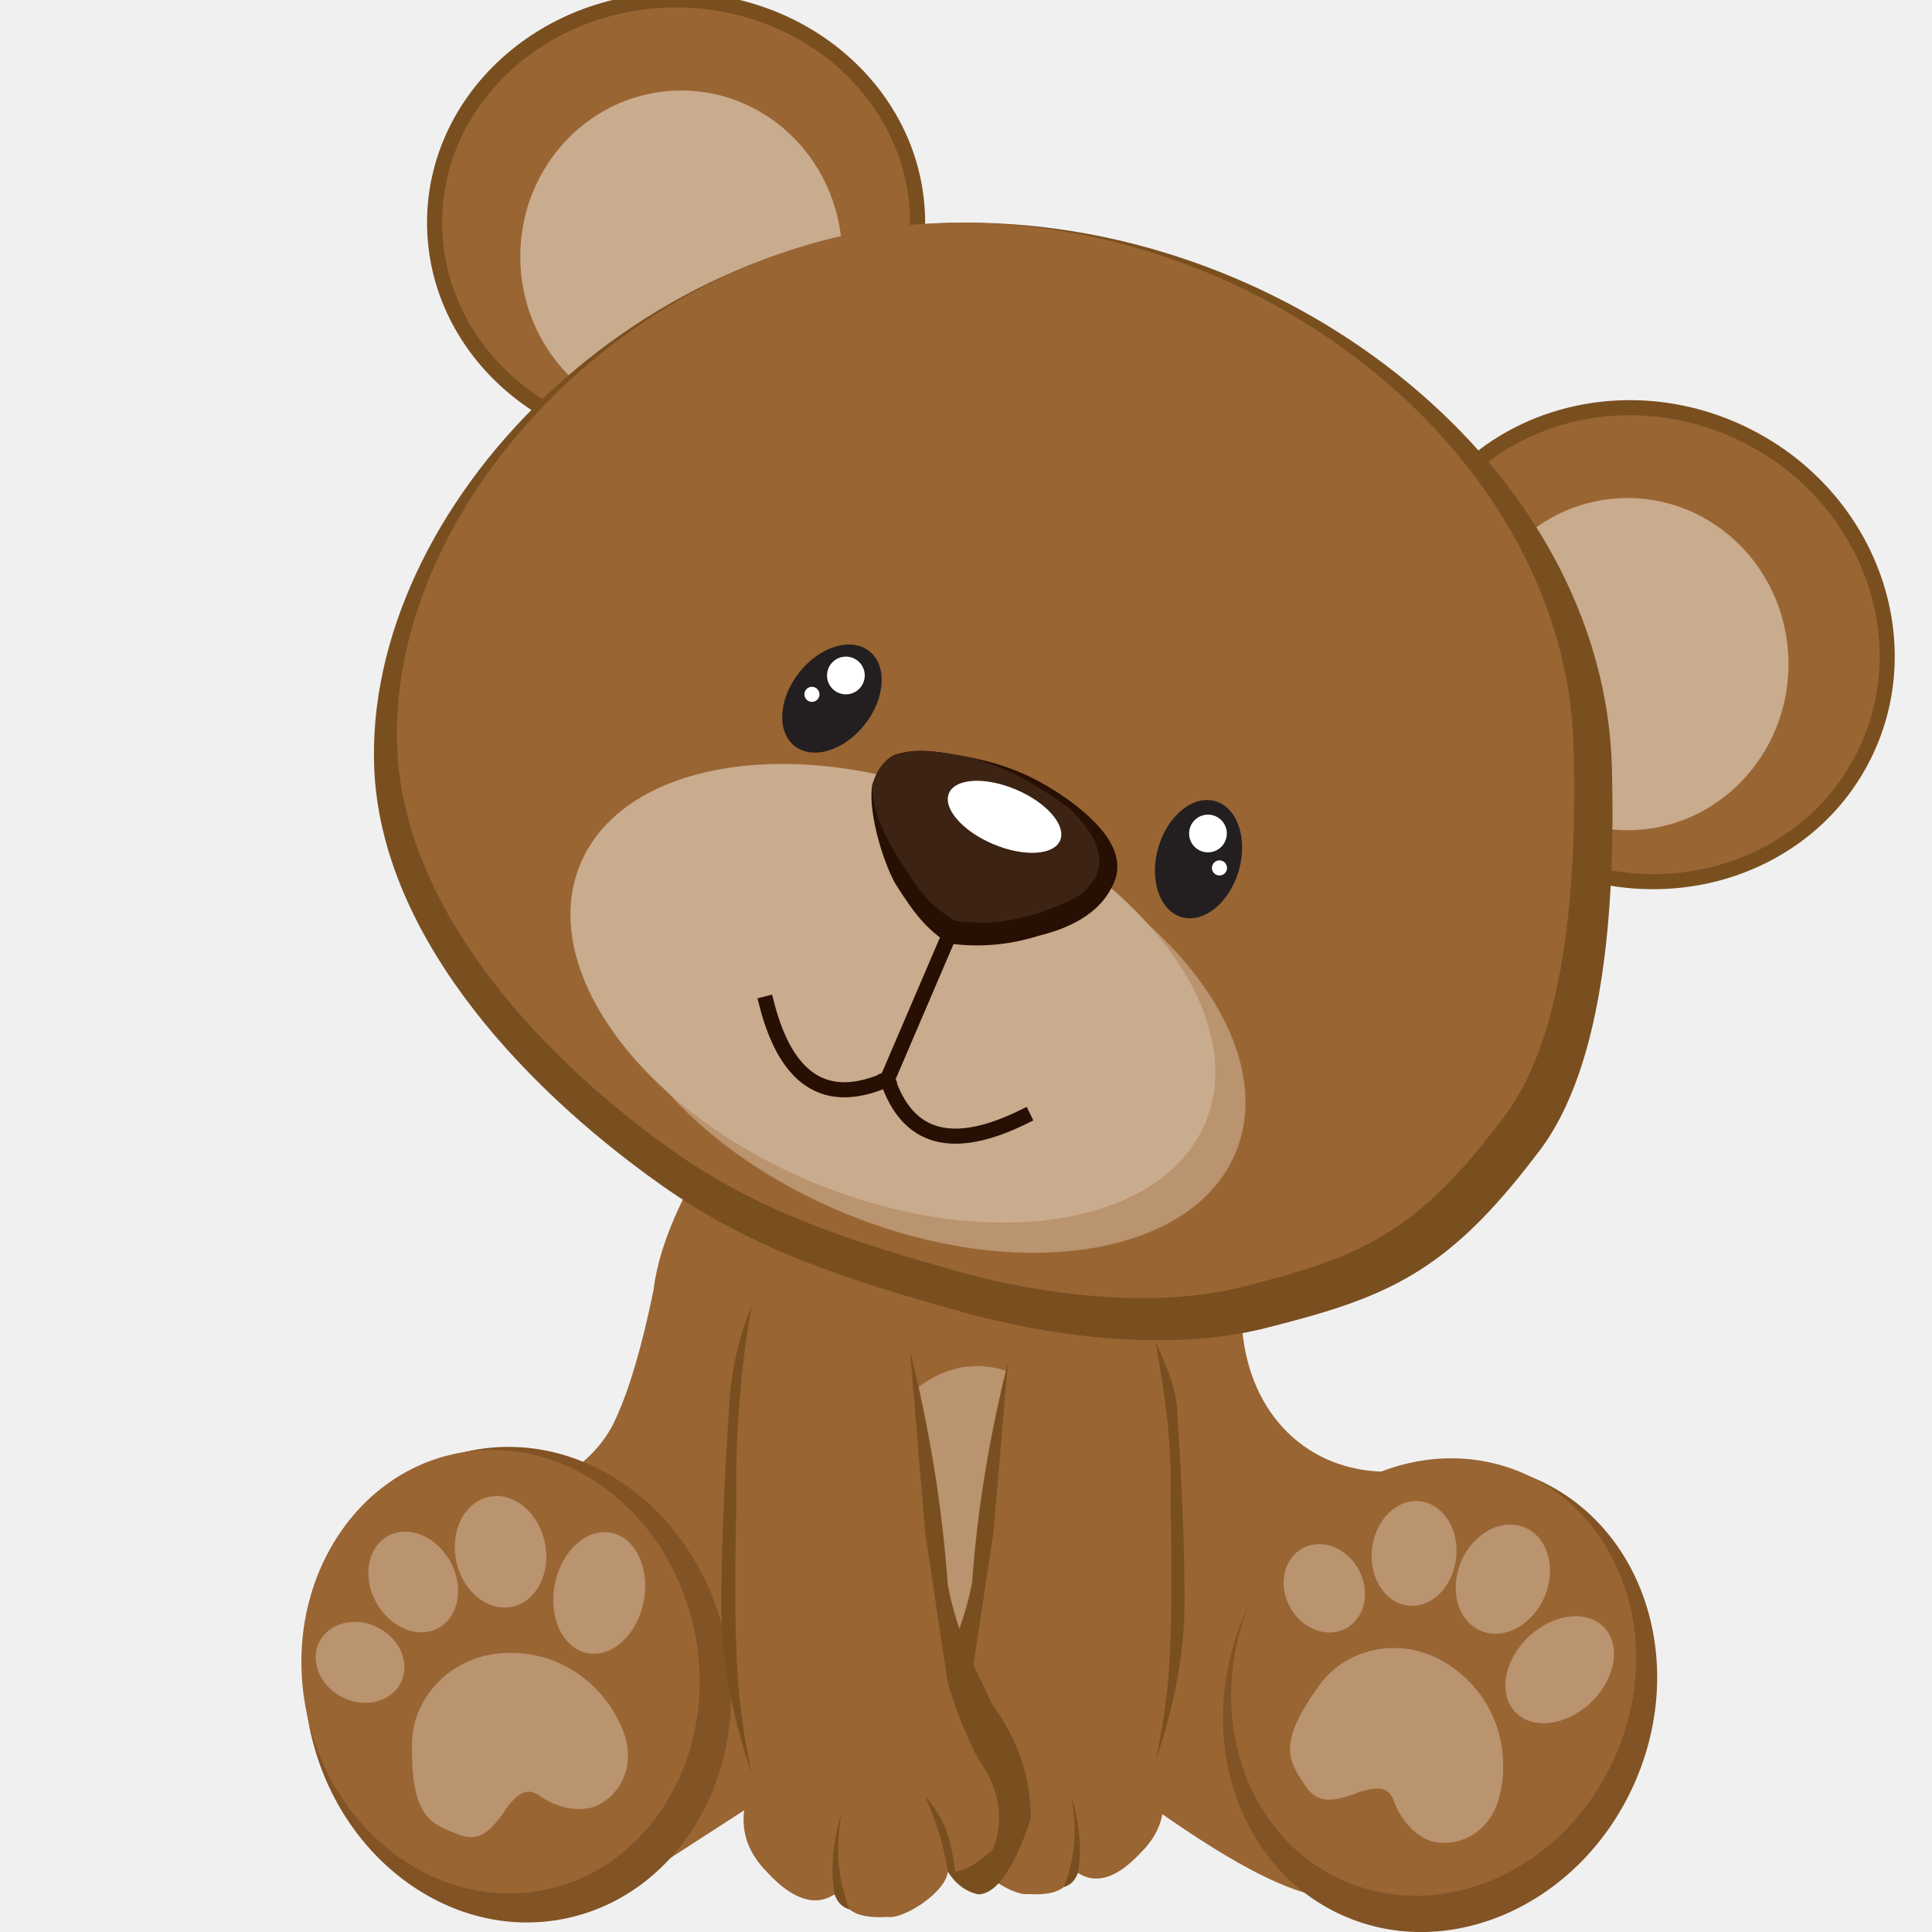
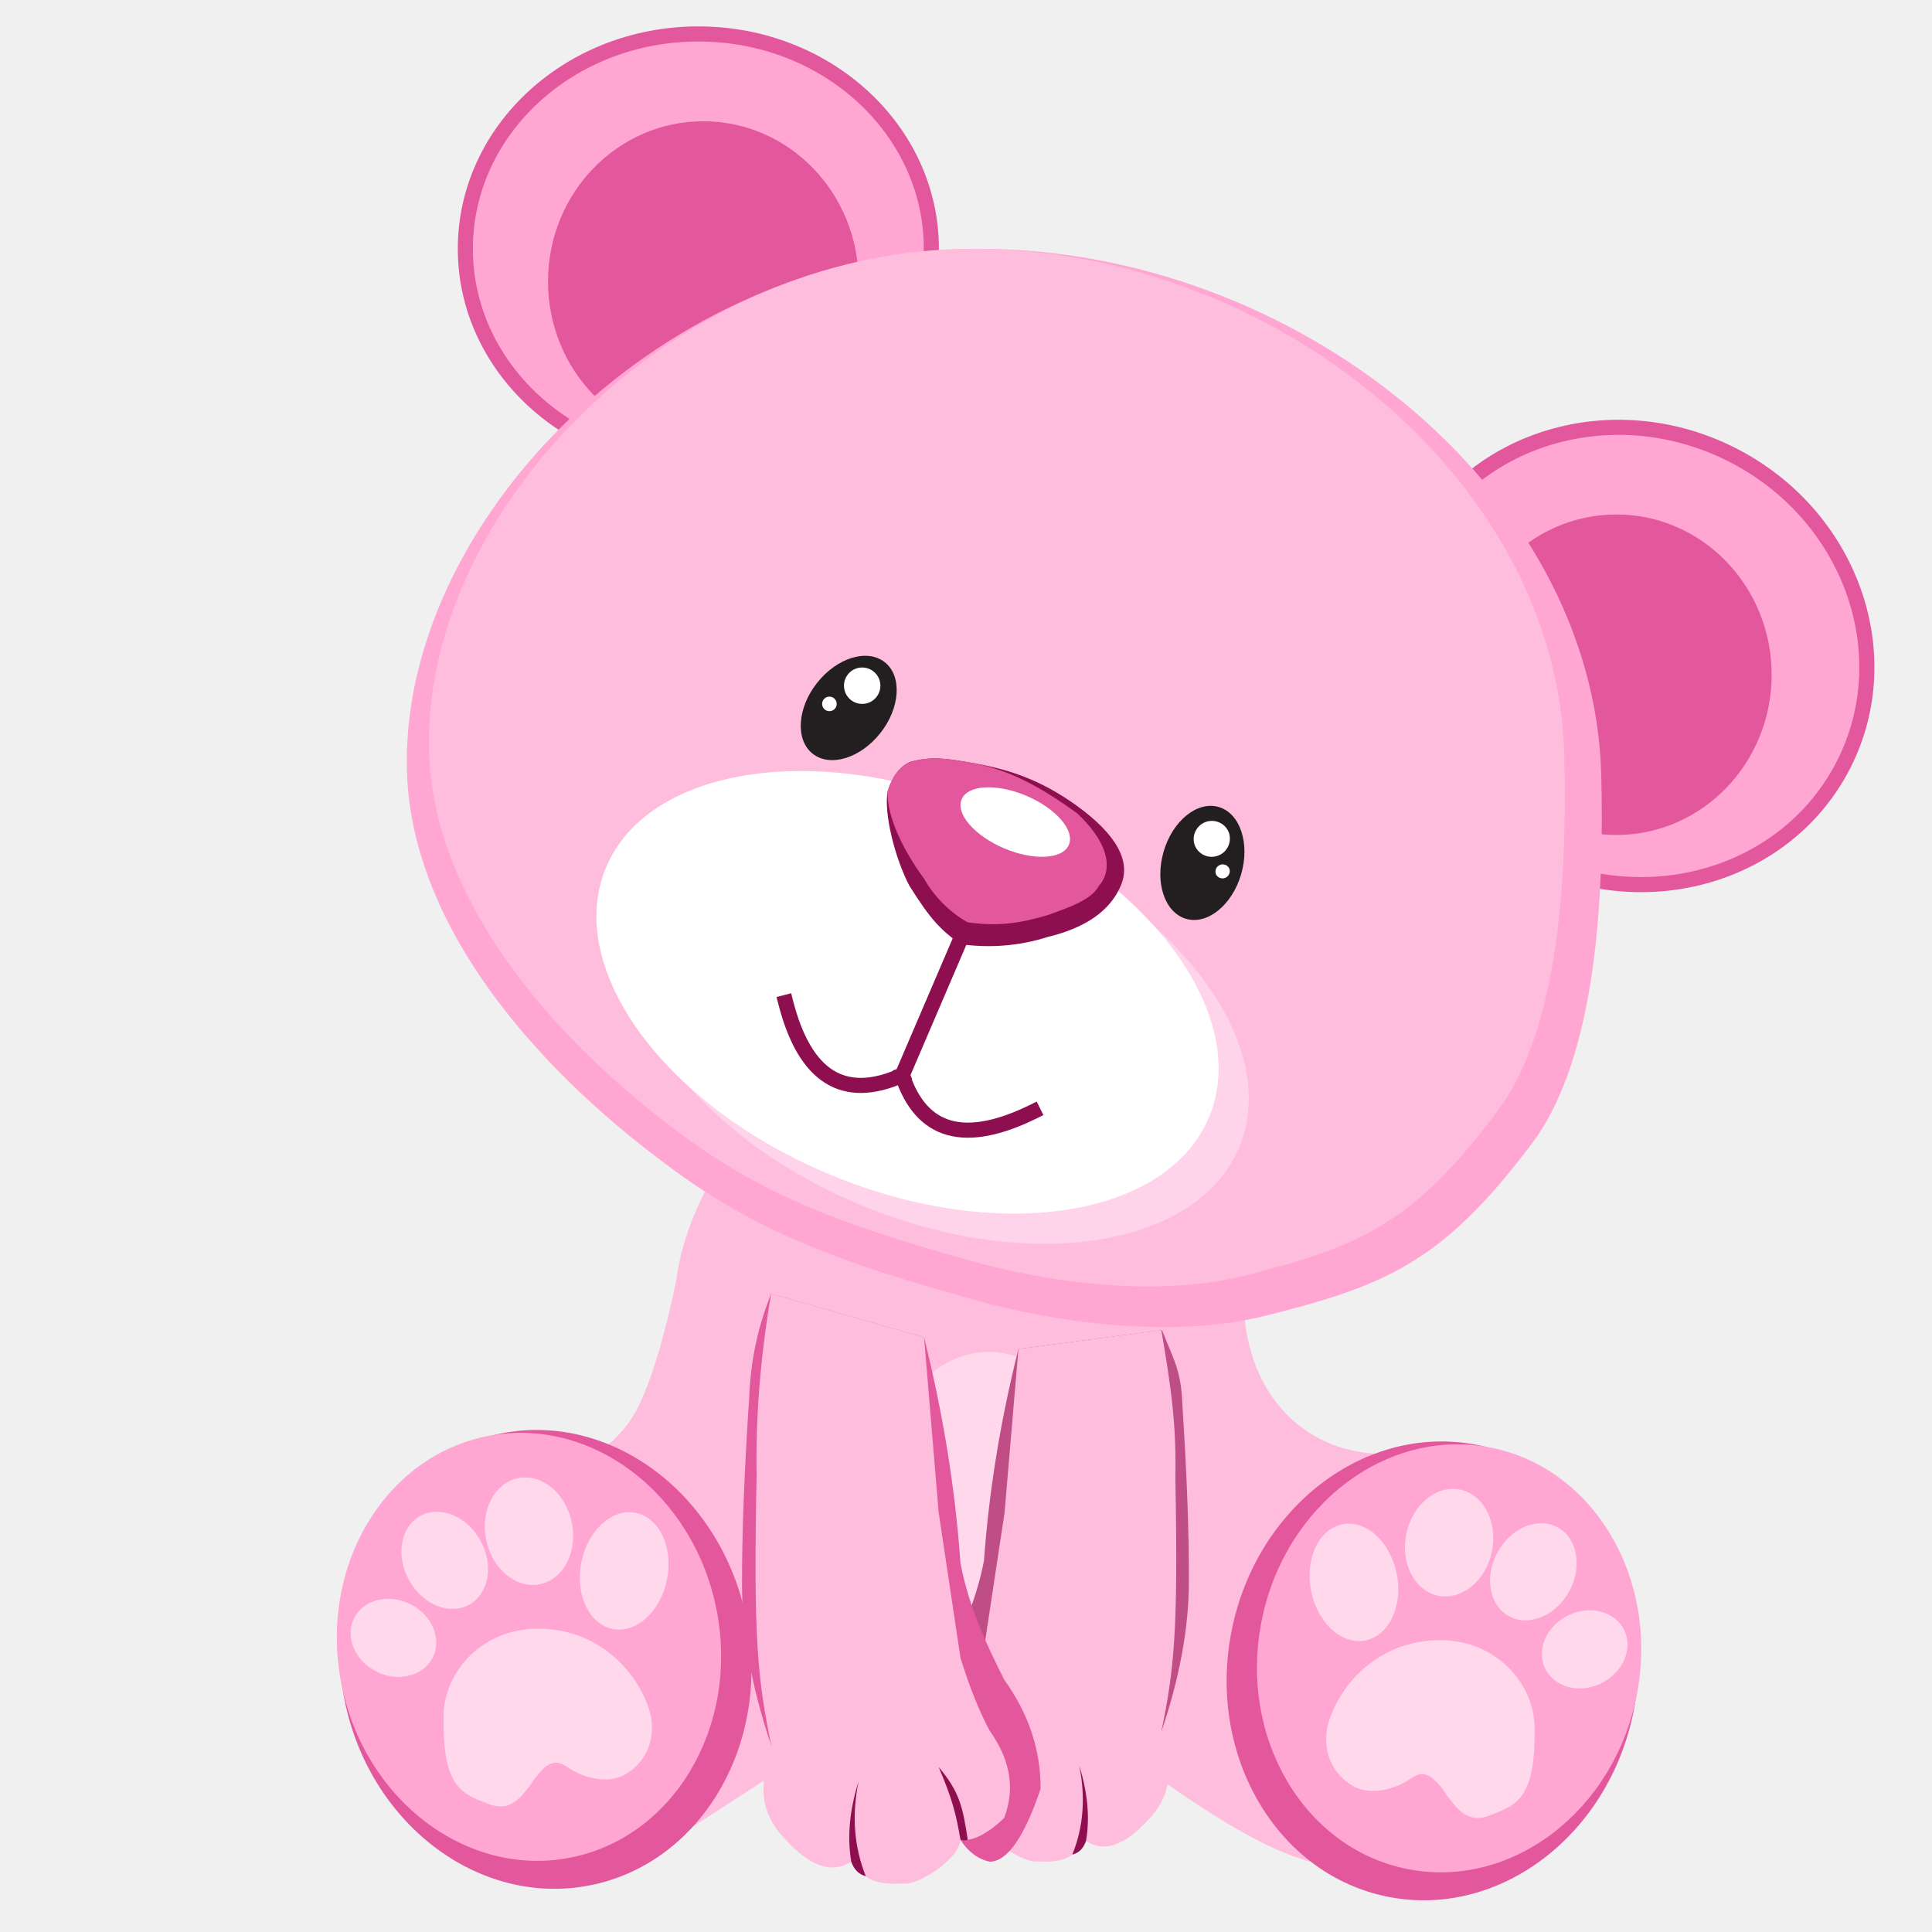
<svg xmlns="http://www.w3.org/2000/svg" style="isolation:isolate" viewBox="0 0 256 256">
  <defs>
    <clipPath id="a">
      <path d="M0 0h256v256H0z" />
    </clipPath>
  </defs>
  <g clip-path="url(#a)">
-     <path fill="#996533" d="M92.585 155.005c-3.453 6.009-5.443 11.353-6 16-1.506 7.325-3.162 13.002-5 17-1.191 2.666-3.181 5.009-6 7l12 52 17-11 38-4c14.034 10.674 23.711 17.017 31 19l10-56c-10.047-.078-17.998-7.241-19-19l-72-21z" />
-     <ellipse cx="129.475" cy="210.005" fill="#BA936F" rx="18.111" ry="29" vector-effect="non-scaling-stroke" />
-     <path fill="#825324" d="M40.96 228.626c-3.347-17.131 6.317-33.457 21.566-36.436 15.249-2.979 30.346 8.51 33.693 25.641 3.347 17.13-6.317 33.457-21.566 36.436-15.249 2.979-30.346-8.51-33.693-25.641z" />
-     <path fill="#996533" d="M40.553 226.54c-3.122-15.979 5.892-31.209 20.116-33.987 14.225-2.779 28.307 7.938 31.429 23.917 3.122 15.98-5.892 31.209-20.117 33.988-14.224 2.779-28.307-7.938-31.428-23.918z" />
-     <path fill="#BA936F" d="M67.585 239.005c-.262.339-.508.559-.879 1.227-1.44 1.872-2.943 4.148-6.121 2.773-3.812-1.39-6.12-2.609-6-12 .078-6.078 5.273-12 13-12s13.235 5.219 15.169 10.883c1.149 3.362.169 7.152-3.169 9.117-2.359 1.39-5.758.576-8-1-1.514-1.065-2.61-.665-4 1zM73.513 209.916c.867-4.403 4.208-7.459 7.458-6.819 3.249.64 5.183 4.734 4.315 9.137-.867 4.403-4.208 7.459-7.457 6.819-3.25-.64-5.183-4.734-4.316-9.137zM60.453 206.852c-.843-4.019 1.103-7.834 4.344-8.514 3.241-.681 6.557 2.03 7.4 6.049.844 4.019-1.103 7.834-4.343 8.514-3.241.68-6.557-2.031-7.401-6.049zM49.84 212.322c-1.85-3.366-1.15-7.309 1.563-8.799 2.713-1.491 6.417.031 8.266 3.397 1.85 3.365 1.15 7.308-1.563 8.799-2.713 1.491-6.417-.031-8.266-3.397zM45.412 224.92c-2.988-1.476-4.386-4.758-3.118-7.324 1.267-2.567 4.722-3.453 7.71-1.977 2.989 1.475 4.386 4.757 3.118 7.324-1.267 2.566-4.722 3.452-7.71 1.977z" />
+     <path fill="#FFBDDE" d="M95.429 154.055c-3.332 5.798-5.252 10.953-5.789 15.438-1.453 7.067-3.051 12.544-4.824 16.402-1.149 2.572-3.069 4.833-5.789 6.753l11.578 50.171 16.402-10.613 36.663-3.859c13.54 10.298 22.877 16.418 29.91 18.332l9.648-54.031c-9.693-.075-17.365-6.987-18.332-18.331l-69.467-20.262z" />
+     <ellipse cx="131.021" cy="207.121" fill="#FFD8EC" rx="17.474" ry="27.98" vector-effect="non-scaling-stroke" />
+     <path fill="#E3579D" d="M45.62 225.086c-3.229-16.528 6.094-32.28 20.807-35.154 14.713-2.874 29.279 8.211 32.508 24.739 3.229 16.528-6.095 32.28-20.807 35.154-14.713 2.875-29.279-8.211-32.508-24.739z" />
+     <path fill="#FFA6D3" d="M45.226 223.074c-3.011-15.417 5.685-30.111 19.409-32.792 13.725-2.681 27.312 7.659 30.324 23.076 3.012 15.418-5.685 30.111-19.409 32.792-13.724 2.682-27.312-7.659-30.324-23.076z" />
+     <path fill="#FFD8EC" d="M71.308 235.101c-.253.327-.491.539-.848 1.184-1.389 1.805-2.839 4.002-5.905 2.675-3.679-1.342-5.906-2.518-5.789-11.578.075-5.864 5.087-11.578 12.542-11.578s12.769 5.035 14.636 10.5c1.108 3.244.162 6.9-3.058 8.797-2.276 1.34-5.556.556-7.718-.965-1.461-1.028-2.519-.642-3.86.965zM77.027 207.034c.837-4.248 4.061-7.196 7.196-6.579 3.135.618 5 4.568 4.164 8.816-.837 4.249-4.061 7.197-7.196 6.579-3.134-.617-5-4.567-4.164-8.816zM64.427 204.078c-.814-3.877 1.064-7.558 4.191-8.215 3.127-.656 6.326 1.959 7.14 5.837.814 3.877-1.064 7.558-4.191 8.214-3.127.657-6.326-1.959-7.14-5.836zM54.187 209.356c-1.785-3.247-1.109-7.052 1.508-8.49 2.618-1.438 6.191.03 7.976 3.278 1.785 3.247 1.109 7.051-1.509 8.49-2.617 1.438-6.191-.031-7.975-3.278zM49.915 221.51c-2.883-1.423-4.231-4.589-3.009-7.066 1.223-2.476 4.557-3.331 7.44-1.907 2.883 1.423 4.231 4.59 3.008 7.066-1.222 2.476-4.556 3.331-7.439 1.907z" />
    <g>
-       <path fill="#825324" d="M165.141 213.39c7.155-15.92 24.47-23.674 38.642-17.304 14.172 6.37 19.868 24.466 12.712 40.387-7.155 15.92-24.47 23.674-38.642 17.304-14.172-6.37-19.868-24.466-12.712-40.387z" />
-       <path fill="#996533" d="M166.012 211.452c6.675-14.85 22.826-22.083 36.046-16.141 13.219 5.941 18.532 22.822 11.858 37.672-6.675 14.851-22.827 22.083-36.046 16.142-13.219-5.942-18.533-22.823-11.858-37.673z" />
-       <path fill="#BA936F" d="M180.891 237.235c-.41.125-.738.163-1.426.494-2.256.698-4.798 1.689-6.599-1.268-2.31-3.337-3.492-5.664 2.027-13.263 3.573-4.918 11.233-6.755 17.543-2.294 6.309 4.46 7.794 11.9 6.105 17.642-1.003 3.409-3.991 5.937-7.851 5.616-2.728-.227-5.035-2.854-5.955-5.435-.622-1.743-1.748-2.049-3.844-1.492zM202.523 216.903c3.249-3.095 7.742-3.661 10.026-1.263 2.284 2.397 1.499 6.857-1.75 9.952-3.25 3.095-7.743 3.661-10.026 1.263-2.284-2.398-1.5-6.857 1.75-9.952zM193.627 206.862c1.631-3.768 5.423-5.76 8.462-4.445 3.039 1.316 4.182 5.443 2.551 9.212-1.631 3.768-5.422 5.76-8.461 4.445-3.039-1.316-4.183-5.443-2.552-9.212zM181.803 205.203c.432-3.817 3.28-6.632 6.356-6.283 3.076.348 5.221 3.729 4.789 7.545-.432 3.817-3.28 6.632-6.356 6.283-3.076-.348-5.222-3.729-4.789-7.545zM170.915 212.934c-1.588-2.93-.835-6.416 1.682-7.781 2.516-1.364 5.849-.093 7.437 2.837 1.589 2.93.835 6.416-1.681 7.78-2.516 1.365-5.849.094-7.438-2.836z" />
+       <path fill="#E3579D" d="M216.489 226.608c3.229-16.528-6.094-32.28-20.807-35.154-14.713-2.875-29.279 8.21-32.508 24.738-3.229 16.528 6.095 32.281 20.807 35.155 14.713 2.874 29.279-8.211 32.508-24.739z" />
+       <path fill="#FFA6D3" d="M216.882 224.596c3.012-15.418-5.685-30.111-19.409-32.792-13.724-2.682-27.311 7.659-30.323 23.076-3.012 15.417 5.685 30.111 19.409 32.792 13.724 2.681 27.311-7.659 30.323-23.076z" />
+       <path fill="#FFD8EC" d="M190.8 236.622c.254.327.491.539.849 1.184 1.389 1.806 2.839 4.002 5.905 2.676 3.679-1.342 5.906-2.518 5.789-11.578-.075-5.865-5.088-11.578-12.543-11.578-7.455 0-12.768 5.035-14.635 10.5-1.108 3.244-.162 6.9 3.057 8.796 2.277 1.341 5.557.556 7.719-.965 1.461-1.027 2.519-.641 3.859.965zM185.082 208.556c-.837-4.248-4.061-7.196-7.196-6.579s-5.001 4.568-4.164 8.816c.836 4.248 4.061 7.196 7.195 6.579 3.135-.617 5.001-4.568 4.165-8.816zM197.682 205.6c.813-3.878-1.065-7.559-4.191-8.215-3.127-.656-6.327 1.959-7.14 5.837-.814 3.877 1.064 7.558 4.191 8.214 3.126.656 6.326-1.959 7.14-5.836zM207.922 210.878c1.785-3.248 1.109-7.052-1.509-8.49-2.617-1.439-6.191.03-7.975 3.277-1.785 3.248-1.109 7.052 1.508 8.49 2.618 1.439 6.191-.03 7.976-3.277zM212.194 223.032c2.883-1.423 4.231-4.59 3.008-7.066-1.222-2.477-4.556-3.331-7.439-1.908-2.883 1.424-4.231 4.59-3.009 7.067 1.223 2.476 4.557 3.331 7.44 1.907z" />
    </g>
    <g>
-       <ellipse cx="89.585" cy="29.5" fill="#996533" stroke="#7A4F20" stroke-linecap="square" stroke-miterlimit="3" stroke-width="2" rx="32" ry="29.505" vector-effect="non-scaling-stroke" />
-       <path fill="#996533" stroke="#7A4F20" stroke-linecap="square" stroke-miterlimit="3" stroke-width="2" d="M188.1 70.617c7.693-15.282 27.118-21.055 43.352-12.883 16.233 8.171 23.167 27.213 15.474 42.495-7.693 15.283-27.118 21.056-43.352 12.884-16.233-8.172-23.167-27.214-15.474-42.496z" vector-effect="non-scaling-stroke" />
-       <ellipse cx="90.262" cy="33.997" fill="#C9AB8D" rx="21.323" ry="22.008" vector-effect="non-scaling-stroke" />
-       <ellipse cx="215.665" cy="87.997" fill="#C9AB8D" rx="21.323" ry="22.008" vector-effect="non-scaling-stroke" />
-       <path fill="#7A4F20" d="M87.585 157.005c-19.75-14-37.153-34.014-38-55.252C48.21 67.255 84.76 29.5 128.085 29.5c43.326 0 84.5 32.818 85.5 72.253.406 15.98-.437 39.28-10 51.252-12 15.813-19.906 18.953-36 23-13.635 3.429-30.187.594-39.5-2-15.019-4.183-28.007-8.144-40.5-17z" />
-       <path fill="#996533" d="M88.742 152.199c-18.774-13.472-35.316-32.732-36.121-53.17C51.314 65.832 86.056 29.5 127.239 29.5c41.182 0 80.321 31.581 81.271 69.529.385 15.378-.415 37.8-9.505 49.321-11.407 15.216-18.922 18.239-34.22 22.133-12.961 3.3-28.694.571-37.546-1.925-14.277-4.025-26.623-7.837-38.497-16.359z" />
+       <ellipse cx="92.535" cy="32.965" fill="#FFA6D3" stroke="#E3579D" stroke-linecap="square" stroke-miterlimit="3" stroke-width="2" rx="30.874" ry="28.467" vector-effect="non-scaling-stroke" />
+       <path fill="#FFA6D3" stroke="#E3579D" stroke-linecap="square" stroke-miterlimit="3" stroke-width="2" d="M187.584 72.635c7.422-14.744 26.164-20.314 41.827-12.43 15.662 7.885 22.352 26.257 14.93 41.001-7.422 14.745-26.164 20.315-41.827 12.43-15.662-7.884-22.352-26.256-14.93-41.001z" vector-effect="non-scaling-stroke" />
+       <ellipse cx="93.188" cy="37.303" fill="#E3579D" rx="20.573" ry="21.234" vector-effect="non-scaling-stroke" />
+       <ellipse cx="214.179" cy="89.404" fill="#E3579D" rx="20.573" ry="21.234" vector-effect="non-scaling-stroke" />
+       <path fill="#FFA6D3" d="M90.605 155.985c-19.055-13.508-35.847-32.818-36.663-53.309-1.327-33.284 33.937-69.711 75.738-69.711 41.802 0 81.528 31.663 82.493 69.711.391 15.418-.422 37.899-9.648 49.45-11.578 15.256-19.207 18.286-34.734 22.191-13.156 3.308-29.126.573-38.111-1.93-14.49-4.036-27.022-7.858-39.075-16.402z" />
+       <path fill="#FFBDDE" d="M91.721 151.348c-18.113-12.998-34.074-31.581-34.851-51.3-1.261-32.029 32.259-67.083 71.993-67.083 39.734 0 77.496 30.47 78.413 67.083.372 14.837-.401 36.471-9.171 47.586-11.005 14.681-18.256 17.597-33.016 21.355-12.505 3.183-27.685.551-36.226-1.857-13.774-3.884-25.685-7.562-37.142-15.784z" />
      <g>
-         <path fill="#231F20" d="M105.875 89.136c2.727-3.472 6.896-4.756 9.303-2.865 2.408 1.891 2.148 6.245-.579 9.717-2.728 3.473-6.896 4.757-9.304 2.866-2.407-1.891-2.147-6.245.58-9.718z" />
-         <circle cx="112.085" cy="89.505" r="2.5" fill="#FFF" vector-effect="non-scaling-stroke" />
-         <circle cx="107.585" cy="92.005" r="1" fill="#FFF" vector-effect="non-scaling-stroke" />
+         <path fill="#231F20" d="M108.251 90.503c2.632-3.35 6.654-4.589 8.976-2.764 2.323 1.824 2.072 6.025-.559 9.375-2.631 3.35-6.653 4.589-8.976 2.765-2.323-1.824-2.072-6.025.559-9.376z" />
+         <circle cx="114.243" cy="90.859" r="2.412" fill="#FFF" vector-effect="non-scaling-stroke" />
+         <circle cx="109.901" cy="93.271" r=".965" fill="#FFF" vector-effect="non-scaling-stroke" />
      </g>
      <g>
-         <path fill="#231F20" d="M153.483 112.29c1.236-4.239 4.626-6.985 7.564-6.128 2.939.857 4.322 4.994 3.086 9.233-1.236 4.238-4.625 6.984-7.564 6.127-2.939-.857-4.322-4.994-3.086-9.232z" />
-         <path fill="#FFF" d="M157.766 111.437a2.5 2.5 0 114.638-1.863 2.5 2.5 0 01-4.638 1.863zM160.658 115.378a1 1 0 111.858-.745 1 1 0 01-1.858.745z" />
+         <path fill="#231F20" d="M154.185 112.842c1.192-4.09 4.462-6.739 7.298-5.912 2.835.827 4.169 4.818 2.977 8.908-1.193 4.09-4.463 6.739-7.298 5.912-2.836-.827-4.169-4.818-2.977-8.908z" />
+         <path fill="#FFF" d="M158.317 112.02a2.413 2.413 0 014.476-1.799 2.412 2.412 0 01-4.476 1.799zM161.107 115.822a.966.966 0 011.791-.72.966.966 0 01-1.791.72z" />
      </g>
      <g>
        <defs>
          <filter id="b" width="400%" height="400%" x="-200%" y="-200%" color-interpolation-filters="sRGB" filterUnits="objectBoundingBox">
            <feGaussianBlur in="SourceGraphic" />
            <feOffset dx="4" dy="4" result="pf_100_offsetBlur" />
-             <feFlood flood-color="#BA936F" flood-opacity="1" />
+             <feFlood flood-color="#FFD3E9" flood-opacity="1" />
            <feComposite in2="pf_100_offsetBlur" operator="in" result="pf_100_dropShadow" />
            <feBlend in="SourceGraphic" in2="pf_100_dropShadow" />
          </filter>
        </defs>
        <g filter="url(#b)">
-           <path fill="#C9AB8D" d="M76.866 114.565c5.712-13.884 28.921-17.516 51.796-8.104 22.874 9.411 36.807 28.324 31.095 42.208-5.712 13.884-28.921 17.515-51.796 8.104-22.874-9.412-36.807-28.324-31.095-42.208z" />
+           <path fill="#FFF" d="M80.263 115.037c5.511-13.396 27.904-16.899 49.973-7.819 22.07 9.081 35.513 27.328 30.002 40.724-5.512 13.395-27.904 16.899-49.974 7.819-22.069-9.081-35.513-27.328-30.001-40.724z" />
        </g>
-         <path stroke="#270F03" stroke-linecap="square" stroke-miterlimit="3" stroke-width="2" d="M126.585 122.005l-9 21" vector-effect="non-scaling-stroke" />
-         <path fill="none" stroke="#270F03" stroke-linecap="square" stroke-miterlimit="3" stroke-width="2" d="M101.585 133.005c2.624 10.244 7.978 13.598 16 10M135.585 148.005c-9.385 4.603-15.355 2.966-18-5" vector-effect="non-scaling-stroke" />
+         <path stroke="#8E0F4F" stroke-linecap="square" stroke-miterlimit="3" stroke-width="2" d="M128.233 122.216l-8.683 20.261" vector-effect="non-scaling-stroke" />
+         <path fill="none" stroke="#8E0F4F" stroke-linecap="square" stroke-miterlimit="3" stroke-width="2" d="M104.112 132.829c2.532 9.884 7.697 13.119 15.438 9.648M136.916 147.302c-9.054 4.44-14.814 2.861-17.366-4.825" vector-effect="non-scaling-stroke" />
      </g>
      <g>
-         <path fill="#270F03" d="M126.585 100.005c5.578.907 9.954 2.382 15 6 5.471 3.98 7.481 7.657 6 11-1.447 3.392-4.77 5.735-10 7-3.854 1.226-7.844 1.569-12 1-2.765-2-4.139-3.433-7-8-1.916-3.579-3.573-9.902-3-13 .62-2.018 1.63-3.342 3-4 2.812-.846 5.094-.5 8 0z" />
-         <path fill="#3C2313" d="M126.585 100.005c5.578.907 9.954 3.382 15 7 5.141 4.836 4.532 8.352 3 10-1 1.961-4.445 3.063-7 4-4.008 1.172-6.844 1.569-11 1-2.781-1.539-4.867-3.953-6-6-2.383-3.203-5.172-8.218-5-12 .62-2.018 1.63-3.342 3-4 2.812-.846 5.094-.5 8 0z" />
-         <path fill="#FFF" d="M125.744 105.104c.846-1.991 4.832-2.205 8.895-.478 4.064 1.726 6.677 4.744 5.831 6.734-.845 1.991-4.831 2.205-8.895.478-4.064-1.726-6.676-4.744-5.831-6.734z" />
+         <path fill="#8E0F4F" d="M128.233 100.99c5.382.874 9.604 2.298 14.472 5.789 5.279 3.84 7.218 7.387 5.789 10.613-1.396 3.272-4.602 5.533-9.648 6.754-3.718 1.182-7.568 1.513-11.578.965-2.668-1.93-3.993-3.313-6.754-7.719-1.848-3.453-3.447-9.554-2.894-12.543.597-1.947 1.572-3.224 2.894-3.859 2.713-.816 4.915-.482 7.719 0z" />
+         <path fill="#E3579D" d="M128.233 100.99c5.382.874 9.604 3.263 14.472 6.754 4.96 4.666 4.372 8.058 2.895 9.648-.965 1.892-4.289 2.955-6.754 3.859-3.867 1.131-6.603 1.514-10.613.965-2.683-1.485-4.696-3.814-5.789-5.789-2.299-3.09-4.99-7.929-4.824-11.578.597-1.947 1.572-3.224 2.894-3.859 2.713-.816 4.915-.482 7.719 0z" />
+         <path fill="#FFF" d="M127.422 105.909c.815-1.92 4.661-2.127 8.582-.461 3.921 1.666 6.442 4.577 5.626 6.498-.816 1.92-4.662 2.127-8.583.461-3.921-1.666-6.441-4.577-5.625-6.498z" />
      </g>
    </g>
    <g>
-       <path fill="#7A4F20" d="M153.258 178.005c1.707 4.261 2.629 5.646 2.795 10.135.636 9.752.927 17.893.901 24.395-.005 6.358-1.276 13.246-3.784 20.635l-24.413 12.16c-.979 1.533-2.241 2.479-3.757 2.809-2.261.002-4.455-3.119-6.553-9.392-.022-4.985 1.539-9.664 4.712-14.067 2.029-4.059 4.52-9.04 5.652-15.003.683-9.515 2.252-19.198 4.736-29.077l19.711-2.595z" />
-       <path fill="#996533" d="M153.17 178.005c1.381 8.117 2.073 12.941 1.929 20.454.397 20.87-.157 26.094-1.929 34.711.494 1.764.795 3.338.931 4.693.303 2.796-.648 5.306-2.826 7.501-3.178 3.462-6.003 4.405-8.449 2.802-.548.859-1.184 1.493-1.879 1.874-.883.756-2.456 1.076-4.693.931-1.999.332-7.309-3.113-7.497-5.641-1.549.211-3.433-.721-5.625-2.823-1.631-4.308-.393-8.04 1.894-11.256 1.384-2.577 2.63-5.694 3.767-9.377l2.843-18.76 1.911-22.514 19.623-2.595z" />
-       <path fill="#7A4F20" d="M141.904 237.844c1.165 3.719 1.463 7.169.922 10.322-.353 1.016-.989 1.65-1.879 1.874 1.545-3.843 1.826-7.871.957-12.196zM131.586 235.952c-1.795 4.161-2.288 6.225-2.829 9.378-.511.061-.363.144-.938-.001.651-4.251 1.065-6.185 3.767-9.377z" />
+       <path fill="#BF4D86" d="M153.967 176.246c1.647 4.112 2.537 5.447 2.697 9.778.614 9.41.895 17.265.869 23.537-.004 6.135-1.231 12.781-3.651 19.91l-23.553 11.732c-.946 1.479-2.163 2.391-3.625 2.71-2.182.002-4.299-3.01-6.323-9.062-.021-4.809 1.485-9.324 4.546-13.571 1.958-3.917 4.361-8.723 5.454-14.476.659-9.18 2.172-18.522 4.568-28.055l19.018-2.503z" />
+       <path fill="#FFBDDE" d="M153.882 176.246c1.333 7.831 2.001 12.485 1.861 19.734.384 20.137-.151 25.177-1.861 33.491.477 1.702.768 3.22.899 4.527.293 2.698-.625 5.12-2.727 7.238-3.066 3.34-5.792 4.25-8.151 2.703-.529.829-1.143 1.441-1.813 1.808-.852.73-2.37 1.038-4.528.898-1.929.321-7.052-3.003-7.233-5.442-1.495.203-3.313-.696-5.428-2.724-1.573-4.156-.379-7.757 1.827-10.86 1.336-2.487 2.538-5.493 3.635-9.047l2.743-18.1 1.843-21.723 18.933-2.503z" />
+       <path fill="#8E0F4F" d="M143.013 233.98c1.123 3.588 1.411 6.917.89 9.959-.341.98-.955 1.592-1.813 1.808 1.49-3.708 1.761-7.594.923-11.767zM133.058 232.155c-1.732 4.014-2.208 6.005-2.729 9.048-.494.059-.351.139-.906-.002.629-4.1 1.028-5.967 3.635-9.046z" />
    </g>
    <g>
-       <path fill="#7A4F20" d="M99.585 173.005a41.551 41.551 0 00-3 14c-.694 10.394-1.018 19.071-1 26-.005 6.778 1.339 14.121 4 22l26 13c1.042 1.636 2.385 2.646 4 3 2.41.006 4.754-3.317 7-10 .032-5.312-1.625-10.302-5-15-2.156-4.33-4.802-9.643-6-16-.712-10.142-2.369-20.466-5-31l-21-6z" />
-       <path fill="#996533" d="M99.585 173.005c-1.485 8.649-2.142 16.992-2 25-.457 22.245.125 27.813 2 37-.53 1.88-.853 3.556-1 5-.328 2.98.682 5.657 3 8 3.381 3.695 6.391 4.705 9 3 .584.917 1.26 1.594 2 2 .94.808 2.616 1.151 5 1 2.131.358 7.796-3.305 8-6 1.651.227 3.661-.763 6-3 1.745-4.588.432-8.568-2-12-1.471-2.749-2.794-6.072-4-10l-3-20-2-24-21-6z" />
-       <path fill="#7A4F20" d="M111.585 240.005c-1.247 3.962-1.571 7.638-1 11 .375 1.084 1.052 1.76 2 2-1.64-4.098-1.933-8.391-1-13zM122.585 238.005c1.907 4.438 2.429 6.638 3 10 .545.067.387.155 1 0-.687-4.531-1.125-6.593-4-10z" />
+       <path fill="#E3579D" d="M102.183 171.422a40.077 40.077 0 00-2.895 13.508c-.67 10.028-.982 18.399-.965 25.085-.004 6.539 1.292 13.624 3.86 21.226l25.085 12.543c1.005 1.578 2.301 2.552 3.86 2.895 2.325.005 4.586-3.201 6.753-9.649.03-5.125-1.568-9.94-4.824-14.472-2.08-4.178-4.634-9.304-5.789-15.437-.687-9.786-2.286-19.746-4.824-29.91l-20.261-5.789z" />
+       <path fill="#FFBDDE" d="M102.183 171.422c-1.433 8.345-2.067 16.395-1.93 24.121-.441 21.462.121 26.834 1.93 35.698-.512 1.814-.824 3.431-.965 4.824-.317 2.875.658 5.458 2.894 7.719 3.263 3.565 6.167 4.539 8.684 2.895.563.884 1.215 1.537 1.929 1.929.907.78 2.525 1.111 4.825.965 2.055.345 7.521-3.189 7.718-5.789 1.593.219 3.532-.736 5.789-2.894 1.684-4.427.417-8.267-1.929-11.578-1.42-2.653-2.697-5.859-3.86-9.649l-2.894-19.296-1.93-23.156-20.261-5.789z" />
+       <path fill="#8E0F4F" d="M113.761 236.065c-1.204 3.823-1.516 7.37-.965 10.614.362 1.045 1.015 1.698 1.929 1.929-1.582-3.954-1.865-8.096-.964-12.543zM124.374 234.136c1.839 4.281 2.343 6.404 2.894 9.648.526.064.373.149.965 0-.663-4.372-1.085-6.362-3.859-9.648z" />
    </g>
  </g>
</svg>
